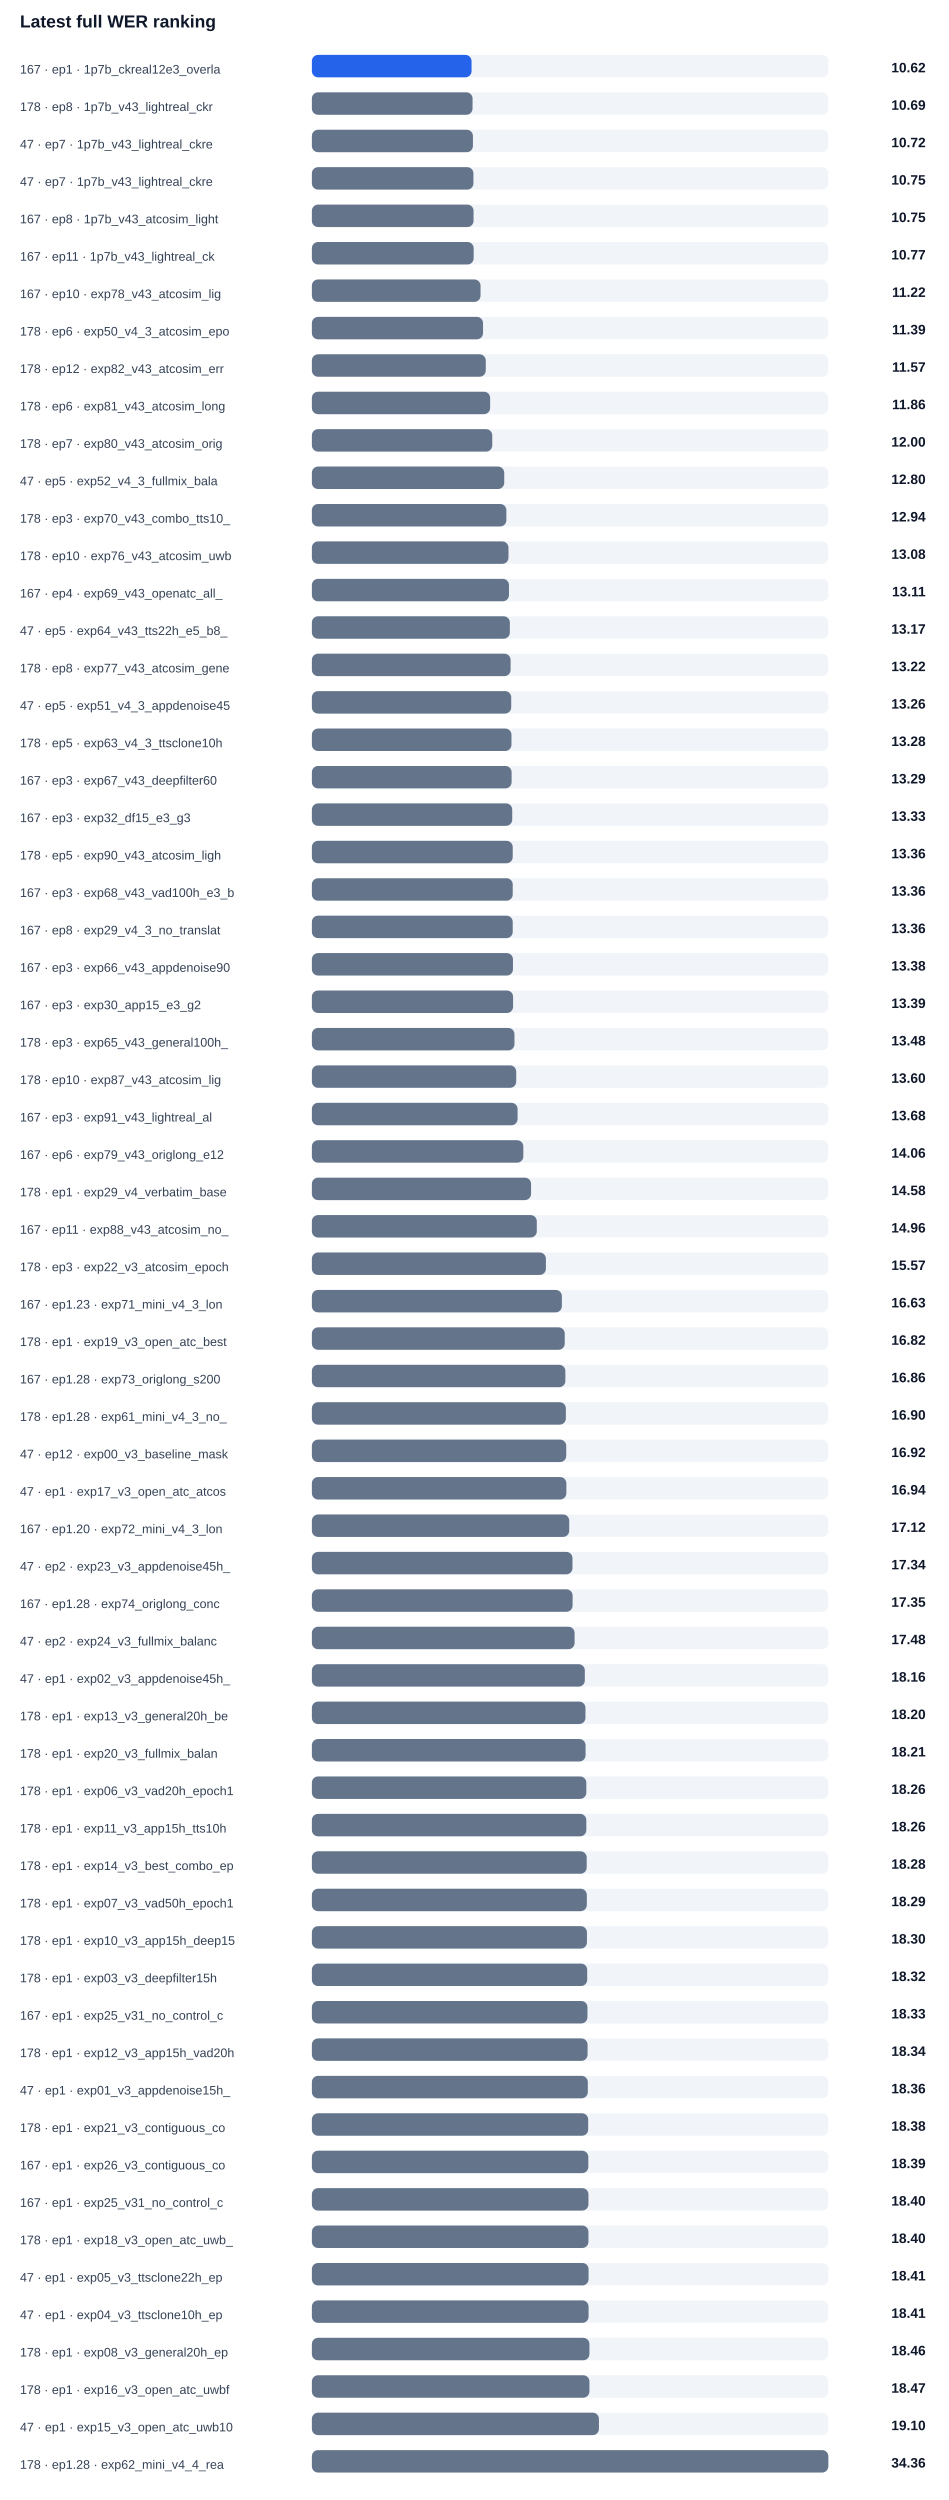
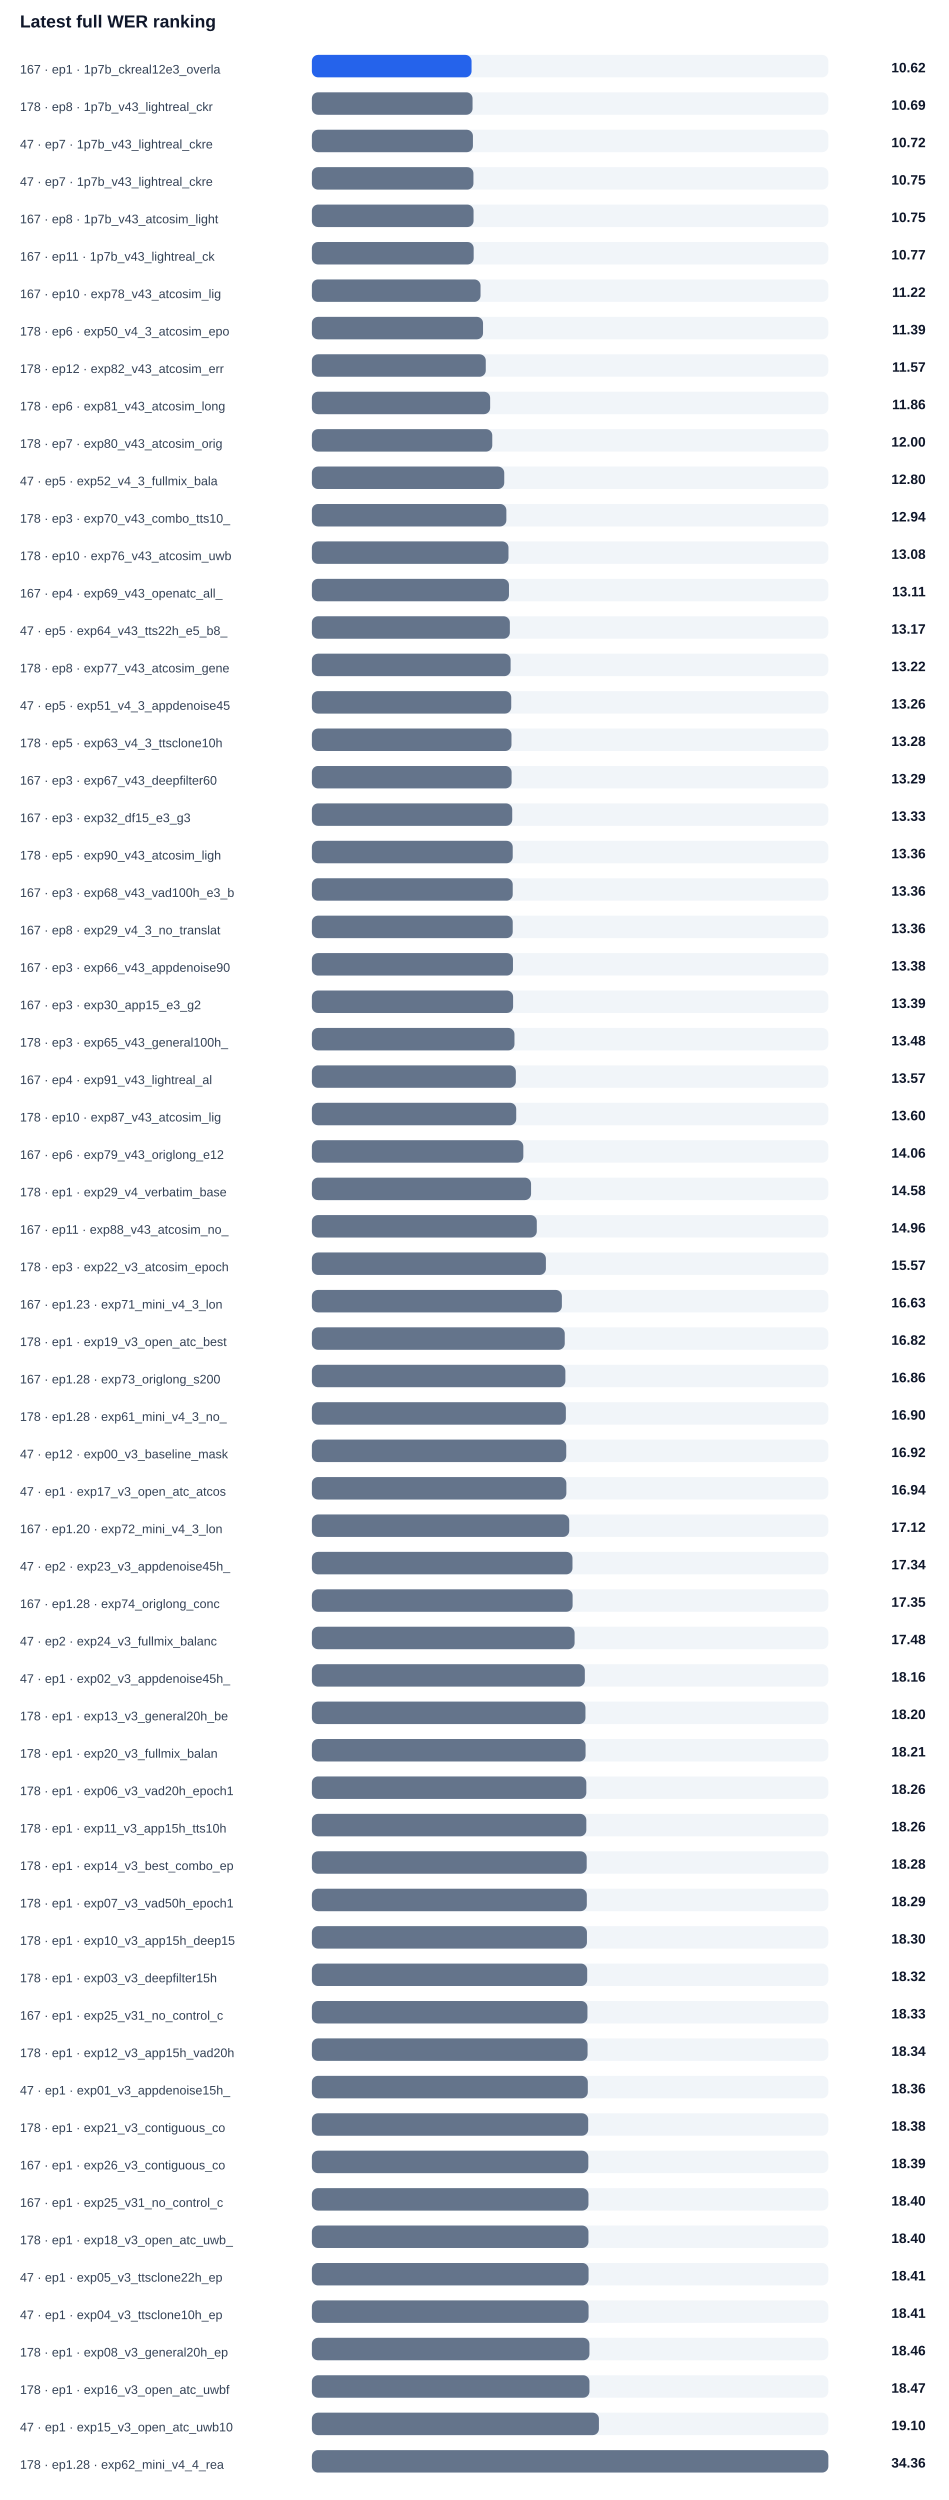
<svg xmlns="http://www.w3.org/2000/svg" width="100%" viewBox="0 0 760 2004" style="max-width:760px;background:#ffffff;border:1px solid #e5e7eb;border-radius:10px;">
  <text x="16.0" y="22.0" font-size="14" fill="#0f172a" text-anchor="start" font-family="Arial, sans-serif" font-weight="700">Latest full WER ranking</text>
  <text x="16.0" y="59.0" font-size="10" fill="#334155" text-anchor="start" font-family="Arial, sans-serif" font-weight="400">167 · ep1 · 1p7b_ckreal12e3_overla</text>
  <rect x="250" y="44" width="414" height="18" rx="5" fill="#f1f5f9" />
  <rect x="250" y="44" width="128.0" height="18" rx="5" fill="#2563eb" />
  <text x="742.0" y="58.0" font-size="11" fill="#0f172a" text-anchor="end" font-family="Arial, sans-serif" font-weight="700">10.62</text>
  <text x="16.0" y="89.0" font-size="10" fill="#334155" text-anchor="start" font-family="Arial, sans-serif" font-weight="400">178 · ep8 · 1p7b_v43_lightreal_ckr</text>
  <rect x="250" y="74" width="414" height="18" rx="5" fill="#f1f5f9" />
  <rect x="250" y="74" width="128.8" height="18" rx="5" fill="#64748b" />
  <text x="742.0" y="88.0" font-size="11" fill="#0f172a" text-anchor="end" font-family="Arial, sans-serif" font-weight="700">10.69</text>
  <text x="16.0" y="119.0" font-size="10" fill="#334155" text-anchor="start" font-family="Arial, sans-serif" font-weight="400">47 · ep7 · 1p7b_v43_lightreal_ckre</text>
  <rect x="250" y="104" width="414" height="18" rx="5" fill="#f1f5f9" />
  <rect x="250" y="104" width="129.1" height="18" rx="5" fill="#64748b" />
  <text x="742.0" y="118.0" font-size="11" fill="#0f172a" text-anchor="end" font-family="Arial, sans-serif" font-weight="700">10.72</text>
  <text x="16.0" y="149.0" font-size="10" fill="#334155" text-anchor="start" font-family="Arial, sans-serif" font-weight="400">47 · ep7 · 1p7b_v43_lightreal_ckre</text>
  <rect x="250" y="134" width="414" height="18" rx="5" fill="#f1f5f9" />
  <rect x="250" y="134" width="129.5" height="18" rx="5" fill="#64748b" />
  <text x="742.0" y="148.0" font-size="11" fill="#0f172a" text-anchor="end" font-family="Arial, sans-serif" font-weight="700">10.75</text>
  <text x="16.0" y="179.0" font-size="10" fill="#334155" text-anchor="start" font-family="Arial, sans-serif" font-weight="400">167 · ep8 · 1p7b_v43_atcosim_light</text>
  <rect x="250" y="164" width="414" height="18" rx="5" fill="#f1f5f9" />
  <rect x="250" y="164" width="129.6" height="18" rx="5" fill="#64748b" />
  <text x="742.0" y="178.0" font-size="11" fill="#0f172a" text-anchor="end" font-family="Arial, sans-serif" font-weight="700">10.75</text>
  <text x="16.0" y="209.0" font-size="10" fill="#334155" text-anchor="start" font-family="Arial, sans-serif" font-weight="400">167 · ep11 · 1p7b_v43_lightreal_ck</text>
  <rect x="250" y="194" width="414" height="18" rx="5" fill="#f1f5f9" />
  <rect x="250" y="194" width="129.7" height="18" rx="5" fill="#64748b" />
  <text x="742.0" y="208.0" font-size="11" fill="#0f172a" text-anchor="end" font-family="Arial, sans-serif" font-weight="700">10.77</text>
  <text x="16.0" y="239.0" font-size="10" fill="#334155" text-anchor="start" font-family="Arial, sans-serif" font-weight="400">167 · ep10 · exp78_v43_atcosim_lig</text>
  <rect x="250" y="224" width="414" height="18" rx="5" fill="#f1f5f9" />
  <rect x="250" y="224" width="135.2" height="18" rx="5" fill="#64748b" />
  <text x="742.0" y="238.0" font-size="11" fill="#0f172a" text-anchor="end" font-family="Arial, sans-serif" font-weight="700">11.22</text>
  <text x="16.0" y="269.0" font-size="10" fill="#334155" text-anchor="start" font-family="Arial, sans-serif" font-weight="400">178 · ep6 · exp50_v4_3_atcosim_epo</text>
  <rect x="250" y="254" width="414" height="18" rx="5" fill="#f1f5f9" />
  <rect x="250" y="254" width="137.2" height="18" rx="5" fill="#64748b" />
  <text x="742.0" y="268.0" font-size="11" fill="#0f172a" text-anchor="end" font-family="Arial, sans-serif" font-weight="700">11.39</text>
  <text x="16.0" y="299.0" font-size="10" fill="#334155" text-anchor="start" font-family="Arial, sans-serif" font-weight="400">178 · ep12 · exp82_v43_atcosim_err</text>
  <rect x="250" y="284" width="414" height="18" rx="5" fill="#f1f5f9" />
  <rect x="250" y="284" width="139.4" height="18" rx="5" fill="#64748b" />
  <text x="742.0" y="298.0" font-size="11" fill="#0f172a" text-anchor="end" font-family="Arial, sans-serif" font-weight="700">11.57</text>
  <text x="16.0" y="329.0" font-size="10" fill="#334155" text-anchor="start" font-family="Arial, sans-serif" font-weight="400">178 · ep6 · exp81_v43_atcosim_long</text>
  <rect x="250" y="314" width="414" height="18" rx="5" fill="#f1f5f9" />
  <rect x="250" y="314" width="142.9" height="18" rx="5" fill="#64748b" />
  <text x="742.0" y="328.0" font-size="11" fill="#0f172a" text-anchor="end" font-family="Arial, sans-serif" font-weight="700">11.86</text>
  <text x="16.0" y="359.0" font-size="10" fill="#334155" text-anchor="start" font-family="Arial, sans-serif" font-weight="400">178 · ep7 · exp80_v43_atcosim_orig</text>
  <rect x="250" y="344" width="414" height="18" rx="5" fill="#f1f5f9" />
  <rect x="250" y="344" width="144.6" height="18" rx="5" fill="#64748b" />
  <text x="742.0" y="358.0" font-size="11" fill="#0f172a" text-anchor="end" font-family="Arial, sans-serif" font-weight="700">12.00</text>
  <text x="16.0" y="389.0" font-size="10" fill="#334155" text-anchor="start" font-family="Arial, sans-serif" font-weight="400">47 · ep5 · exp52_v4_3_fullmix_bala</text>
  <rect x="250" y="374" width="414" height="18" rx="5" fill="#f1f5f9" />
  <rect x="250" y="374" width="154.2" height="18" rx="5" fill="#64748b" />
  <text x="742.0" y="388.0" font-size="11" fill="#0f172a" text-anchor="end" font-family="Arial, sans-serif" font-weight="700">12.80</text>
  <text x="16.0" y="419.0" font-size="10" fill="#334155" text-anchor="start" font-family="Arial, sans-serif" font-weight="400">178 · ep3 · exp70_v43_combo_tts10_</text>
  <rect x="250" y="404" width="414" height="18" rx="5" fill="#f1f5f9" />
  <rect x="250" y="404" width="155.9" height="18" rx="5" fill="#64748b" />
  <text x="742.0" y="418.0" font-size="11" fill="#0f172a" text-anchor="end" font-family="Arial, sans-serif" font-weight="700">12.94</text>
  <text x="16.0" y="449.0" font-size="10" fill="#334155" text-anchor="start" font-family="Arial, sans-serif" font-weight="400">178 · ep10 · exp76_v43_atcosim_uwb</text>
  <rect x="250" y="434" width="414" height="18" rx="5" fill="#f1f5f9" />
  <rect x="250" y="434" width="157.6" height="18" rx="5" fill="#64748b" />
  <text x="742.0" y="448.0" font-size="11" fill="#0f172a" text-anchor="end" font-family="Arial, sans-serif" font-weight="700">13.08</text>
  <text x="16.0" y="479.0" font-size="10" fill="#334155" text-anchor="start" font-family="Arial, sans-serif" font-weight="400">167 · ep4 · exp69_v43_openatc_all_</text>
  <rect x="250" y="464" width="414" height="18" rx="5" fill="#f1f5f9" />
  <rect x="250" y="464" width="158.0" height="18" rx="5" fill="#64748b" />
  <text x="742.0" y="478.0" font-size="11" fill="#0f172a" text-anchor="end" font-family="Arial, sans-serif" font-weight="700">13.11</text>
  <text x="16.0" y="509.0" font-size="10" fill="#334155" text-anchor="start" font-family="Arial, sans-serif" font-weight="400">47 · ep5 · exp64_v43_tts22h_e5_b8_</text>
  <rect x="250" y="494" width="414" height="18" rx="5" fill="#f1f5f9" />
  <rect x="250" y="494" width="158.7" height="18" rx="5" fill="#64748b" />
  <text x="742.0" y="508.0" font-size="11" fill="#0f172a" text-anchor="end" font-family="Arial, sans-serif" font-weight="700">13.17</text>
  <text x="16.0" y="539.0" font-size="10" fill="#334155" text-anchor="start" font-family="Arial, sans-serif" font-weight="400">178 · ep8 · exp77_v43_atcosim_gene</text>
  <rect x="250" y="524" width="414" height="18" rx="5" fill="#f1f5f9" />
  <rect x="250" y="524" width="159.3" height="18" rx="5" fill="#64748b" />
  <text x="742.0" y="538.0" font-size="11" fill="#0f172a" text-anchor="end" font-family="Arial, sans-serif" font-weight="700">13.22</text>
  <text x="16.0" y="569.0" font-size="10" fill="#334155" text-anchor="start" font-family="Arial, sans-serif" font-weight="400">47 · ep5 · exp51_v4_3_appdenoise45</text>
  <rect x="250" y="554" width="414" height="18" rx="5" fill="#f1f5f9" />
  <rect x="250" y="554" width="159.8" height="18" rx="5" fill="#64748b" />
  <text x="742.0" y="568.0" font-size="11" fill="#0f172a" text-anchor="end" font-family="Arial, sans-serif" font-weight="700">13.26</text>
  <text x="16.0" y="599.0" font-size="10" fill="#334155" text-anchor="start" font-family="Arial, sans-serif" font-weight="400">178 · ep5 · exp63_v4_3_ttsclone10h</text>
  <rect x="250" y="584" width="414" height="18" rx="5" fill="#f1f5f9" />
  <rect x="250" y="584" width="160.0" height="18" rx="5" fill="#64748b" />
  <text x="742.0" y="598.0" font-size="11" fill="#0f172a" text-anchor="end" font-family="Arial, sans-serif" font-weight="700">13.28</text>
  <text x="16.0" y="629.0" font-size="10" fill="#334155" text-anchor="start" font-family="Arial, sans-serif" font-weight="400">167 · ep3 · exp67_v43_deepfilter60</text>
  <rect x="250" y="614" width="414" height="18" rx="5" fill="#f1f5f9" />
  <rect x="250" y="614" width="160.1" height="18" rx="5" fill="#64748b" />
  <text x="742.0" y="628.0" font-size="11" fill="#0f172a" text-anchor="end" font-family="Arial, sans-serif" font-weight="700">13.29</text>
  <text x="16.0" y="659.0" font-size="10" fill="#334155" text-anchor="start" font-family="Arial, sans-serif" font-weight="400">167 · ep3 · exp32_df15_e3_g3</text>
  <rect x="250" y="644" width="414" height="18" rx="5" fill="#f1f5f9" />
  <rect x="250" y="644" width="160.6" height="18" rx="5" fill="#64748b" />
  <text x="742.0" y="658.0" font-size="11" fill="#0f172a" text-anchor="end" font-family="Arial, sans-serif" font-weight="700">13.33</text>
  <text x="16.0" y="689.0" font-size="10" fill="#334155" text-anchor="start" font-family="Arial, sans-serif" font-weight="400">178 · ep5 · exp90_v43_atcosim_ligh</text>
  <rect x="250" y="674" width="414" height="18" rx="5" fill="#f1f5f9" />
  <rect x="250" y="674" width="161.0" height="18" rx="5" fill="#64748b" />
  <text x="742.0" y="688.0" font-size="11" fill="#0f172a" text-anchor="end" font-family="Arial, sans-serif" font-weight="700">13.36</text>
  <text x="16.0" y="719.0" font-size="10" fill="#334155" text-anchor="start" font-family="Arial, sans-serif" font-weight="400">167 · ep3 · exp68_v43_vad100h_e3_b</text>
  <rect x="250" y="704" width="414" height="18" rx="5" fill="#f1f5f9" />
  <rect x="250" y="704" width="161.0" height="18" rx="5" fill="#64748b" />
  <text x="742.0" y="718.0" font-size="11" fill="#0f172a" text-anchor="end" font-family="Arial, sans-serif" font-weight="700">13.36</text>
  <text x="16.0" y="749.0" font-size="10" fill="#334155" text-anchor="start" font-family="Arial, sans-serif" font-weight="400">167 · ep8 · exp29_v4_3_no_translat</text>
  <rect x="250" y="734" width="414" height="18" rx="5" fill="#f1f5f9" />
  <rect x="250" y="734" width="161.0" height="18" rx="5" fill="#64748b" />
  <text x="742.0" y="748.0" font-size="11" fill="#0f172a" text-anchor="end" font-family="Arial, sans-serif" font-weight="700">13.36</text>
  <text x="16.0" y="779.0" font-size="10" fill="#334155" text-anchor="start" font-family="Arial, sans-serif" font-weight="400">167 · ep3 · exp66_v43_appdenoise90</text>
  <rect x="250" y="764" width="414" height="18" rx="5" fill="#f1f5f9" />
  <rect x="250" y="764" width="161.2" height="18" rx="5" fill="#64748b" />
  <text x="742.0" y="778.0" font-size="11" fill="#0f172a" text-anchor="end" font-family="Arial, sans-serif" font-weight="700">13.38</text>
  <text x="16.0" y="809.0" font-size="10" fill="#334155" text-anchor="start" font-family="Arial, sans-serif" font-weight="400">167 · ep3 · exp30_app15_e3_g2</text>
  <rect x="250" y="794" width="414" height="18" rx="5" fill="#f1f5f9" />
  <rect x="250" y="794" width="161.3" height="18" rx="5" fill="#64748b" />
  <text x="742.0" y="808.0" font-size="11" fill="#0f172a" text-anchor="end" font-family="Arial, sans-serif" font-weight="700">13.39</text>
  <text x="16.0" y="839.0" font-size="10" fill="#334155" text-anchor="start" font-family="Arial, sans-serif" font-weight="400">178 · ep3 · exp65_v43_general100h_</text>
  <rect x="250" y="824" width="414" height="18" rx="5" fill="#f1f5f9" />
  <rect x="250" y="824" width="162.4" height="18" rx="5" fill="#64748b" />
  <text x="742.0" y="838.0" font-size="11" fill="#0f172a" text-anchor="end" font-family="Arial, sans-serif" font-weight="700">13.48</text>
-   <text x="16.0" y="869.0" font-size="10" fill="#334155" text-anchor="start" font-family="Arial, sans-serif" font-weight="400">178 · ep10 · exp87_v43_atcosim_lig</text>
+   <text x="16.0" y="869.0" font-size="10" fill="#334155" text-anchor="start" font-family="Arial, sans-serif" font-weight="400">167 · ep4 · exp91_v43_lightreal_al</text>
  <rect x="250" y="854" width="414" height="18" rx="5" fill="#f1f5f9" />
-   <rect x="250" y="854" width="163.8" height="18" rx="5" fill="#64748b" />
-   <text x="742.0" y="868.0" font-size="11" fill="#0f172a" text-anchor="end" font-family="Arial, sans-serif" font-weight="700">13.60</text>
-   <text x="16.0" y="899.0" font-size="10" fill="#334155" text-anchor="start" font-family="Arial, sans-serif" font-weight="400">167 · ep3 · exp91_v43_lightreal_al</text>
+   <rect x="250" y="854" width="163.5" height="18" rx="5" fill="#64748b" />
+   <text x="742.0" y="868.0" font-size="11" fill="#0f172a" text-anchor="end" font-family="Arial, sans-serif" font-weight="700">13.57</text>
+   <text x="16.0" y="899.0" font-size="10" fill="#334155" text-anchor="start" font-family="Arial, sans-serif" font-weight="400">178 · ep10 · exp87_v43_atcosim_lig</text>
  <rect x="250" y="884" width="414" height="18" rx="5" fill="#f1f5f9" />
-   <rect x="250" y="884" width="164.9" height="18" rx="5" fill="#64748b" />
-   <text x="742.0" y="898.0" font-size="11" fill="#0f172a" text-anchor="end" font-family="Arial, sans-serif" font-weight="700">13.68</text>
+   <rect x="250" y="884" width="163.8" height="18" rx="5" fill="#64748b" />
+   <text x="742.0" y="898.0" font-size="11" fill="#0f172a" text-anchor="end" font-family="Arial, sans-serif" font-weight="700">13.60</text>
  <text x="16.0" y="929.0" font-size="10" fill="#334155" text-anchor="start" font-family="Arial, sans-serif" font-weight="400">167 · ep6 · exp79_v43_origlong_e12</text>
  <rect x="250" y="914" width="414" height="18" rx="5" fill="#f1f5f9" />
  <rect x="250" y="914" width="169.5" height="18" rx="5" fill="#64748b" />
  <text x="742.0" y="928.0" font-size="11" fill="#0f172a" text-anchor="end" font-family="Arial, sans-serif" font-weight="700">14.06</text>
  <text x="16.0" y="959.0" font-size="10" fill="#334155" text-anchor="start" font-family="Arial, sans-serif" font-weight="400">178 · ep1 · exp29_v4_verbatim_base</text>
  <rect x="250" y="944" width="414" height="18" rx="5" fill="#f1f5f9" />
  <rect x="250" y="944" width="175.7" height="18" rx="5" fill="#64748b" />
  <text x="742.0" y="958.0" font-size="11" fill="#0f172a" text-anchor="end" font-family="Arial, sans-serif" font-weight="700">14.58</text>
  <text x="16.0" y="989.0" font-size="10" fill="#334155" text-anchor="start" font-family="Arial, sans-serif" font-weight="400">167 · ep11 · exp88_v43_atcosim_no_</text>
  <rect x="250" y="974" width="414" height="18" rx="5" fill="#f1f5f9" />
  <rect x="250" y="974" width="180.3" height="18" rx="5" fill="#64748b" />
  <text x="742.0" y="988.0" font-size="11" fill="#0f172a" text-anchor="end" font-family="Arial, sans-serif" font-weight="700">14.96</text>
  <text x="16.0" y="1019.0" font-size="10" fill="#334155" text-anchor="start" font-family="Arial, sans-serif" font-weight="400">178 · ep3 · exp22_v3_atcosim_epoch</text>
  <rect x="250" y="1004" width="414" height="18" rx="5" fill="#f1f5f9" />
  <rect x="250" y="1004" width="187.6" height="18" rx="5" fill="#64748b" />
  <text x="742.0" y="1018.0" font-size="11" fill="#0f172a" text-anchor="end" font-family="Arial, sans-serif" font-weight="700">15.57</text>
  <text x="16.0" y="1049.0" font-size="10" fill="#334155" text-anchor="start" font-family="Arial, sans-serif" font-weight="400">167 · ep1.23 · exp71_mini_v4_3_lon</text>
  <rect x="250" y="1034" width="414" height="18" rx="5" fill="#f1f5f9" />
  <rect x="250" y="1034" width="200.4" height="18" rx="5" fill="#64748b" />
  <text x="742.0" y="1048.0" font-size="11" fill="#0f172a" text-anchor="end" font-family="Arial, sans-serif" font-weight="700">16.63</text>
  <text x="16.0" y="1079.0" font-size="10" fill="#334155" text-anchor="start" font-family="Arial, sans-serif" font-weight="400">178 · ep1 · exp19_v3_open_atc_best</text>
  <rect x="250" y="1064" width="414" height="18" rx="5" fill="#f1f5f9" />
  <rect x="250" y="1064" width="202.7" height="18" rx="5" fill="#64748b" />
  <text x="742.0" y="1078.0" font-size="11" fill="#0f172a" text-anchor="end" font-family="Arial, sans-serif" font-weight="700">16.82</text>
  <text x="16.0" y="1109.0" font-size="10" fill="#334155" text-anchor="start" font-family="Arial, sans-serif" font-weight="400">167 · ep1.28 · exp73_origlong_s200</text>
  <rect x="250" y="1094" width="414" height="18" rx="5" fill="#f1f5f9" />
  <rect x="250" y="1094" width="203.2" height="18" rx="5" fill="#64748b" />
  <text x="742.0" y="1108.0" font-size="11" fill="#0f172a" text-anchor="end" font-family="Arial, sans-serif" font-weight="700">16.86</text>
  <text x="16.0" y="1139.0" font-size="10" fill="#334155" text-anchor="start" font-family="Arial, sans-serif" font-weight="400">178 · ep1.28 · exp61_mini_v4_3_no_</text>
  <rect x="250" y="1124" width="414" height="18" rx="5" fill="#f1f5f9" />
  <rect x="250" y="1124" width="203.6" height="18" rx="5" fill="#64748b" />
  <text x="742.0" y="1138.0" font-size="11" fill="#0f172a" text-anchor="end" font-family="Arial, sans-serif" font-weight="700">16.90</text>
  <text x="16.0" y="1169.0" font-size="10" fill="#334155" text-anchor="start" font-family="Arial, sans-serif" font-weight="400">47 · ep12 · exp00_v3_baseline_mask</text>
  <rect x="250" y="1154" width="414" height="18" rx="5" fill="#f1f5f9" />
  <rect x="250" y="1154" width="203.9" height="18" rx="5" fill="#64748b" />
  <text x="742.0" y="1168.0" font-size="11" fill="#0f172a" text-anchor="end" font-family="Arial, sans-serif" font-weight="700">16.92</text>
  <text x="16.0" y="1199.0" font-size="10" fill="#334155" text-anchor="start" font-family="Arial, sans-serif" font-weight="400">47 · ep1 · exp17_v3_open_atc_atcos</text>
  <rect x="250" y="1184" width="414" height="18" rx="5" fill="#f1f5f9" />
  <rect x="250" y="1184" width="204.0" height="18" rx="5" fill="#64748b" />
  <text x="742.0" y="1198.0" font-size="11" fill="#0f172a" text-anchor="end" font-family="Arial, sans-serif" font-weight="700">16.94</text>
  <text x="16.0" y="1229.0" font-size="10" fill="#334155" text-anchor="start" font-family="Arial, sans-serif" font-weight="400">167 · ep1.20 · exp72_mini_v4_3_lon</text>
  <rect x="250" y="1214" width="414" height="18" rx="5" fill="#f1f5f9" />
  <rect x="250" y="1214" width="206.3" height="18" rx="5" fill="#64748b" />
  <text x="742.0" y="1228.0" font-size="11" fill="#0f172a" text-anchor="end" font-family="Arial, sans-serif" font-weight="700">17.12</text>
  <text x="16.0" y="1259.0" font-size="10" fill="#334155" text-anchor="start" font-family="Arial, sans-serif" font-weight="400">47 · ep2 · exp23_v3_appdenoise45h_</text>
  <rect x="250" y="1244" width="414" height="18" rx="5" fill="#f1f5f9" />
  <rect x="250" y="1244" width="208.9" height="18" rx="5" fill="#64748b" />
  <text x="742.0" y="1258.0" font-size="11" fill="#0f172a" text-anchor="end" font-family="Arial, sans-serif" font-weight="700">17.34</text>
  <text x="16.0" y="1289.0" font-size="10" fill="#334155" text-anchor="start" font-family="Arial, sans-serif" font-weight="400">167 · ep1.28 · exp74_origlong_conc</text>
  <rect x="250" y="1274" width="414" height="18" rx="5" fill="#f1f5f9" />
  <rect x="250" y="1274" width="209.0" height="18" rx="5" fill="#64748b" />
  <text x="742.0" y="1288.0" font-size="11" fill="#0f172a" text-anchor="end" font-family="Arial, sans-serif" font-weight="700">17.35</text>
  <text x="16.0" y="1319.0" font-size="10" fill="#334155" text-anchor="start" font-family="Arial, sans-serif" font-weight="400">47 · ep2 · exp24_v3_fullmix_balanc</text>
  <rect x="250" y="1304" width="414" height="18" rx="5" fill="#f1f5f9" />
  <rect x="250" y="1304" width="210.6" height="18" rx="5" fill="#64748b" />
  <text x="742.0" y="1318.0" font-size="11" fill="#0f172a" text-anchor="end" font-family="Arial, sans-serif" font-weight="700">17.48</text>
  <text x="16.0" y="1349.0" font-size="10" fill="#334155" text-anchor="start" font-family="Arial, sans-serif" font-weight="400">47 · ep1 · exp02_v3_appdenoise45h_</text>
  <rect x="250" y="1334" width="414" height="18" rx="5" fill="#f1f5f9" />
  <rect x="250" y="1334" width="218.8" height="18" rx="5" fill="#64748b" />
  <text x="742.0" y="1348.0" font-size="11" fill="#0f172a" text-anchor="end" font-family="Arial, sans-serif" font-weight="700">18.16</text>
  <text x="16.0" y="1379.0" font-size="10" fill="#334155" text-anchor="start" font-family="Arial, sans-serif" font-weight="400">178 · ep1 · exp13_v3_general20h_be</text>
  <rect x="250" y="1364" width="414" height="18" rx="5" fill="#f1f5f9" />
  <rect x="250" y="1364" width="219.3" height="18" rx="5" fill="#64748b" />
  <text x="742.0" y="1378.0" font-size="11" fill="#0f172a" text-anchor="end" font-family="Arial, sans-serif" font-weight="700">18.20</text>
  <text x="16.0" y="1409.0" font-size="10" fill="#334155" text-anchor="start" font-family="Arial, sans-serif" font-weight="400">178 · ep1 · exp20_v3_fullmix_balan</text>
  <rect x="250" y="1394" width="414" height="18" rx="5" fill="#f1f5f9" />
  <rect x="250" y="1394" width="219.4" height="18" rx="5" fill="#64748b" />
  <text x="742.0" y="1408.0" font-size="11" fill="#0f172a" text-anchor="end" font-family="Arial, sans-serif" font-weight="700">18.21</text>
  <text x="16.0" y="1439.0" font-size="10" fill="#334155" text-anchor="start" font-family="Arial, sans-serif" font-weight="400">178 · ep1 · exp06_v3_vad20h_epoch1</text>
  <rect x="250" y="1424" width="414" height="18" rx="5" fill="#f1f5f9" />
  <rect x="250" y="1424" width="220.0" height="18" rx="5" fill="#64748b" />
  <text x="742.0" y="1438.0" font-size="11" fill="#0f172a" text-anchor="end" font-family="Arial, sans-serif" font-weight="700">18.26</text>
  <text x="16.0" y="1469.0" font-size="10" fill="#334155" text-anchor="start" font-family="Arial, sans-serif" font-weight="400">178 · ep1 · exp11_v3_app15h_tts10h</text>
  <rect x="250" y="1454" width="414" height="18" rx="5" fill="#f1f5f9" />
  <rect x="250" y="1454" width="220.0" height="18" rx="5" fill="#64748b" />
  <text x="742.0" y="1468.0" font-size="11" fill="#0f172a" text-anchor="end" font-family="Arial, sans-serif" font-weight="700">18.26</text>
  <text x="16.0" y="1499.0" font-size="10" fill="#334155" text-anchor="start" font-family="Arial, sans-serif" font-weight="400">178 · ep1 · exp14_v3_best_combo_ep</text>
  <rect x="250" y="1484" width="414" height="18" rx="5" fill="#f1f5f9" />
  <rect x="250" y="1484" width="220.3" height="18" rx="5" fill="#64748b" />
  <text x="742.0" y="1498.0" font-size="11" fill="#0f172a" text-anchor="end" font-family="Arial, sans-serif" font-weight="700">18.28</text>
  <text x="16.0" y="1529.0" font-size="10" fill="#334155" text-anchor="start" font-family="Arial, sans-serif" font-weight="400">178 · ep1 · exp07_v3_vad50h_epoch1</text>
  <rect x="250" y="1514" width="414" height="18" rx="5" fill="#f1f5f9" />
  <rect x="250" y="1514" width="220.4" height="18" rx="5" fill="#64748b" />
  <text x="742.0" y="1528.0" font-size="11" fill="#0f172a" text-anchor="end" font-family="Arial, sans-serif" font-weight="700">18.29</text>
  <text x="16.0" y="1559.0" font-size="10" fill="#334155" text-anchor="start" font-family="Arial, sans-serif" font-weight="400">178 · ep1 · exp10_v3_app15h_deep15</text>
  <rect x="250" y="1544" width="414" height="18" rx="5" fill="#f1f5f9" />
  <rect x="250" y="1544" width="220.5" height="18" rx="5" fill="#64748b" />
  <text x="742.0" y="1558.0" font-size="11" fill="#0f172a" text-anchor="end" font-family="Arial, sans-serif" font-weight="700">18.30</text>
  <text x="16.0" y="1589.0" font-size="10" fill="#334155" text-anchor="start" font-family="Arial, sans-serif" font-weight="400">178 · ep1 · exp03_v3_deepfilter15h</text>
  <rect x="250" y="1574" width="414" height="18" rx="5" fill="#f1f5f9" />
  <rect x="250" y="1574" width="220.7" height="18" rx="5" fill="#64748b" />
  <text x="742.0" y="1588.0" font-size="11" fill="#0f172a" text-anchor="end" font-family="Arial, sans-serif" font-weight="700">18.32</text>
  <text x="16.0" y="1619.0" font-size="10" fill="#334155" text-anchor="start" font-family="Arial, sans-serif" font-weight="400">167 · ep1 · exp25_v31_no_control_c</text>
  <rect x="250" y="1604" width="414" height="18" rx="5" fill="#f1f5f9" />
  <rect x="250" y="1604" width="220.9" height="18" rx="5" fill="#64748b" />
  <text x="742.0" y="1618.0" font-size="11" fill="#0f172a" text-anchor="end" font-family="Arial, sans-serif" font-weight="700">18.33</text>
  <text x="16.0" y="1649.0" font-size="10" fill="#334155" text-anchor="start" font-family="Arial, sans-serif" font-weight="400">178 · ep1 · exp12_v3_app15h_vad20h</text>
  <rect x="250" y="1634" width="414" height="18" rx="5" fill="#f1f5f9" />
  <rect x="250" y="1634" width="221.0" height="18" rx="5" fill="#64748b" />
  <text x="742.0" y="1648.0" font-size="11" fill="#0f172a" text-anchor="end" font-family="Arial, sans-serif" font-weight="700">18.34</text>
  <text x="16.0" y="1679.0" font-size="10" fill="#334155" text-anchor="start" font-family="Arial, sans-serif" font-weight="400">47 · ep1 · exp01_v3_appdenoise15h_</text>
  <rect x="250" y="1664" width="414" height="18" rx="5" fill="#f1f5f9" />
  <rect x="250" y="1664" width="221.2" height="18" rx="5" fill="#64748b" />
  <text x="742.0" y="1678.0" font-size="11" fill="#0f172a" text-anchor="end" font-family="Arial, sans-serif" font-weight="700">18.36</text>
  <text x="16.0" y="1709.0" font-size="10" fill="#334155" text-anchor="start" font-family="Arial, sans-serif" font-weight="400">178 · ep1 · exp21_v3_contiguous_co</text>
  <rect x="250" y="1694" width="414" height="18" rx="5" fill="#f1f5f9" />
  <rect x="250" y="1694" width="221.5" height="18" rx="5" fill="#64748b" />
  <text x="742.0" y="1708.0" font-size="11" fill="#0f172a" text-anchor="end" font-family="Arial, sans-serif" font-weight="700">18.38</text>
  <text x="16.0" y="1739.0" font-size="10" fill="#334155" text-anchor="start" font-family="Arial, sans-serif" font-weight="400">167 · ep1 · exp26_v3_contiguous_co</text>
  <rect x="250" y="1724" width="414" height="18" rx="5" fill="#f1f5f9" />
  <rect x="250" y="1724" width="221.6" height="18" rx="5" fill="#64748b" />
  <text x="742.0" y="1738.0" font-size="11" fill="#0f172a" text-anchor="end" font-family="Arial, sans-serif" font-weight="700">18.39</text>
  <text x="16.0" y="1769.0" font-size="10" fill="#334155" text-anchor="start" font-family="Arial, sans-serif" font-weight="400">167 · ep1 · exp25_v31_no_control_c</text>
  <rect x="250" y="1754" width="414" height="18" rx="5" fill="#f1f5f9" />
  <rect x="250" y="1754" width="221.7" height="18" rx="5" fill="#64748b" />
  <text x="742.0" y="1768.0" font-size="11" fill="#0f172a" text-anchor="end" font-family="Arial, sans-serif" font-weight="700">18.40</text>
  <text x="16.0" y="1799.0" font-size="10" fill="#334155" text-anchor="start" font-family="Arial, sans-serif" font-weight="400">178 · ep1 · exp18_v3_open_atc_uwb_</text>
  <rect x="250" y="1784" width="414" height="18" rx="5" fill="#f1f5f9" />
  <rect x="250" y="1784" width="221.7" height="18" rx="5" fill="#64748b" />
  <text x="742.0" y="1798.0" font-size="11" fill="#0f172a" text-anchor="end" font-family="Arial, sans-serif" font-weight="700">18.40</text>
  <text x="16.0" y="1829.0" font-size="10" fill="#334155" text-anchor="start" font-family="Arial, sans-serif" font-weight="400">47 · ep1 · exp05_v3_ttsclone22h_ep</text>
  <rect x="250" y="1814" width="414" height="18" rx="5" fill="#f1f5f9" />
  <rect x="250" y="1814" width="221.8" height="18" rx="5" fill="#64748b" />
  <text x="742.0" y="1828.0" font-size="11" fill="#0f172a" text-anchor="end" font-family="Arial, sans-serif" font-weight="700">18.41</text>
  <text x="16.0" y="1859.0" font-size="10" fill="#334155" text-anchor="start" font-family="Arial, sans-serif" font-weight="400">47 · ep1 · exp04_v3_ttsclone10h_ep</text>
  <rect x="250" y="1844" width="414" height="18" rx="5" fill="#f1f5f9" />
  <rect x="250" y="1844" width="221.8" height="18" rx="5" fill="#64748b" />
  <text x="742.0" y="1858.0" font-size="11" fill="#0f172a" text-anchor="end" font-family="Arial, sans-serif" font-weight="700">18.41</text>
  <text x="16.0" y="1889.0" font-size="10" fill="#334155" text-anchor="start" font-family="Arial, sans-serif" font-weight="400">178 · ep1 · exp08_v3_general20h_ep</text>
  <rect x="250" y="1874" width="414" height="18" rx="5" fill="#f1f5f9" />
  <rect x="250" y="1874" width="222.5" height="18" rx="5" fill="#64748b" />
  <text x="742.0" y="1888.0" font-size="11" fill="#0f172a" text-anchor="end" font-family="Arial, sans-serif" font-weight="700">18.46</text>
  <text x="16.0" y="1919.0" font-size="10" fill="#334155" text-anchor="start" font-family="Arial, sans-serif" font-weight="400">178 · ep1 · exp16_v3_open_atc_uwbf</text>
  <rect x="250" y="1904" width="414" height="18" rx="5" fill="#f1f5f9" />
  <rect x="250" y="1904" width="222.5" height="18" rx="5" fill="#64748b" />
  <text x="742.0" y="1918.0" font-size="11" fill="#0f172a" text-anchor="end" font-family="Arial, sans-serif" font-weight="700">18.47</text>
  <text x="16.0" y="1949.0" font-size="10" fill="#334155" text-anchor="start" font-family="Arial, sans-serif" font-weight="400">47 · ep1 · exp15_v3_open_atc_uwb10</text>
  <rect x="250" y="1934" width="414" height="18" rx="5" fill="#f1f5f9" />
  <rect x="250" y="1934" width="230.1" height="18" rx="5" fill="#64748b" />
  <text x="742.0" y="1948.0" font-size="11" fill="#0f172a" text-anchor="end" font-family="Arial, sans-serif" font-weight="700">19.10</text>
  <text x="16.0" y="1979.0" font-size="10" fill="#334155" text-anchor="start" font-family="Arial, sans-serif" font-weight="400">178 · ep1.28 · exp62_mini_v4_4_rea</text>
  <rect x="250" y="1964" width="414" height="18" rx="5" fill="#f1f5f9" />
  <rect x="250" y="1964" width="414.0" height="18" rx="5" fill="#64748b" />
  <text x="742.0" y="1978.0" font-size="11" fill="#0f172a" text-anchor="end" font-family="Arial, sans-serif" font-weight="700">34.36</text>
</svg>
